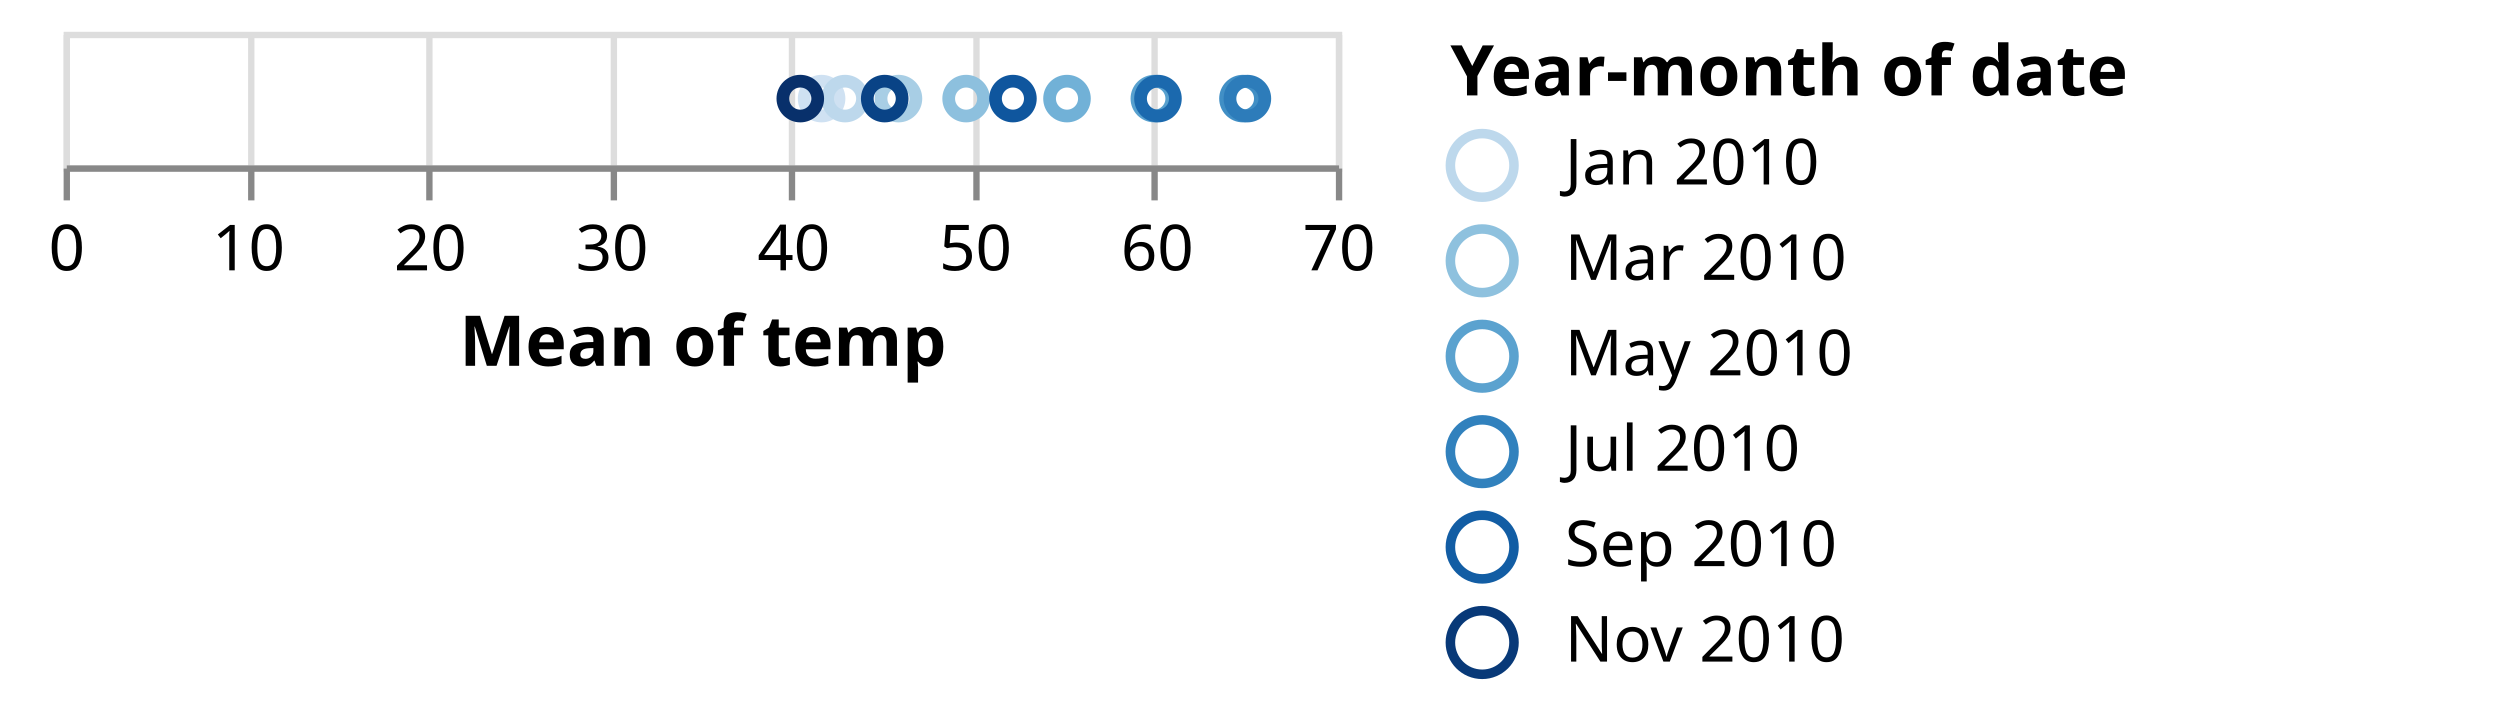
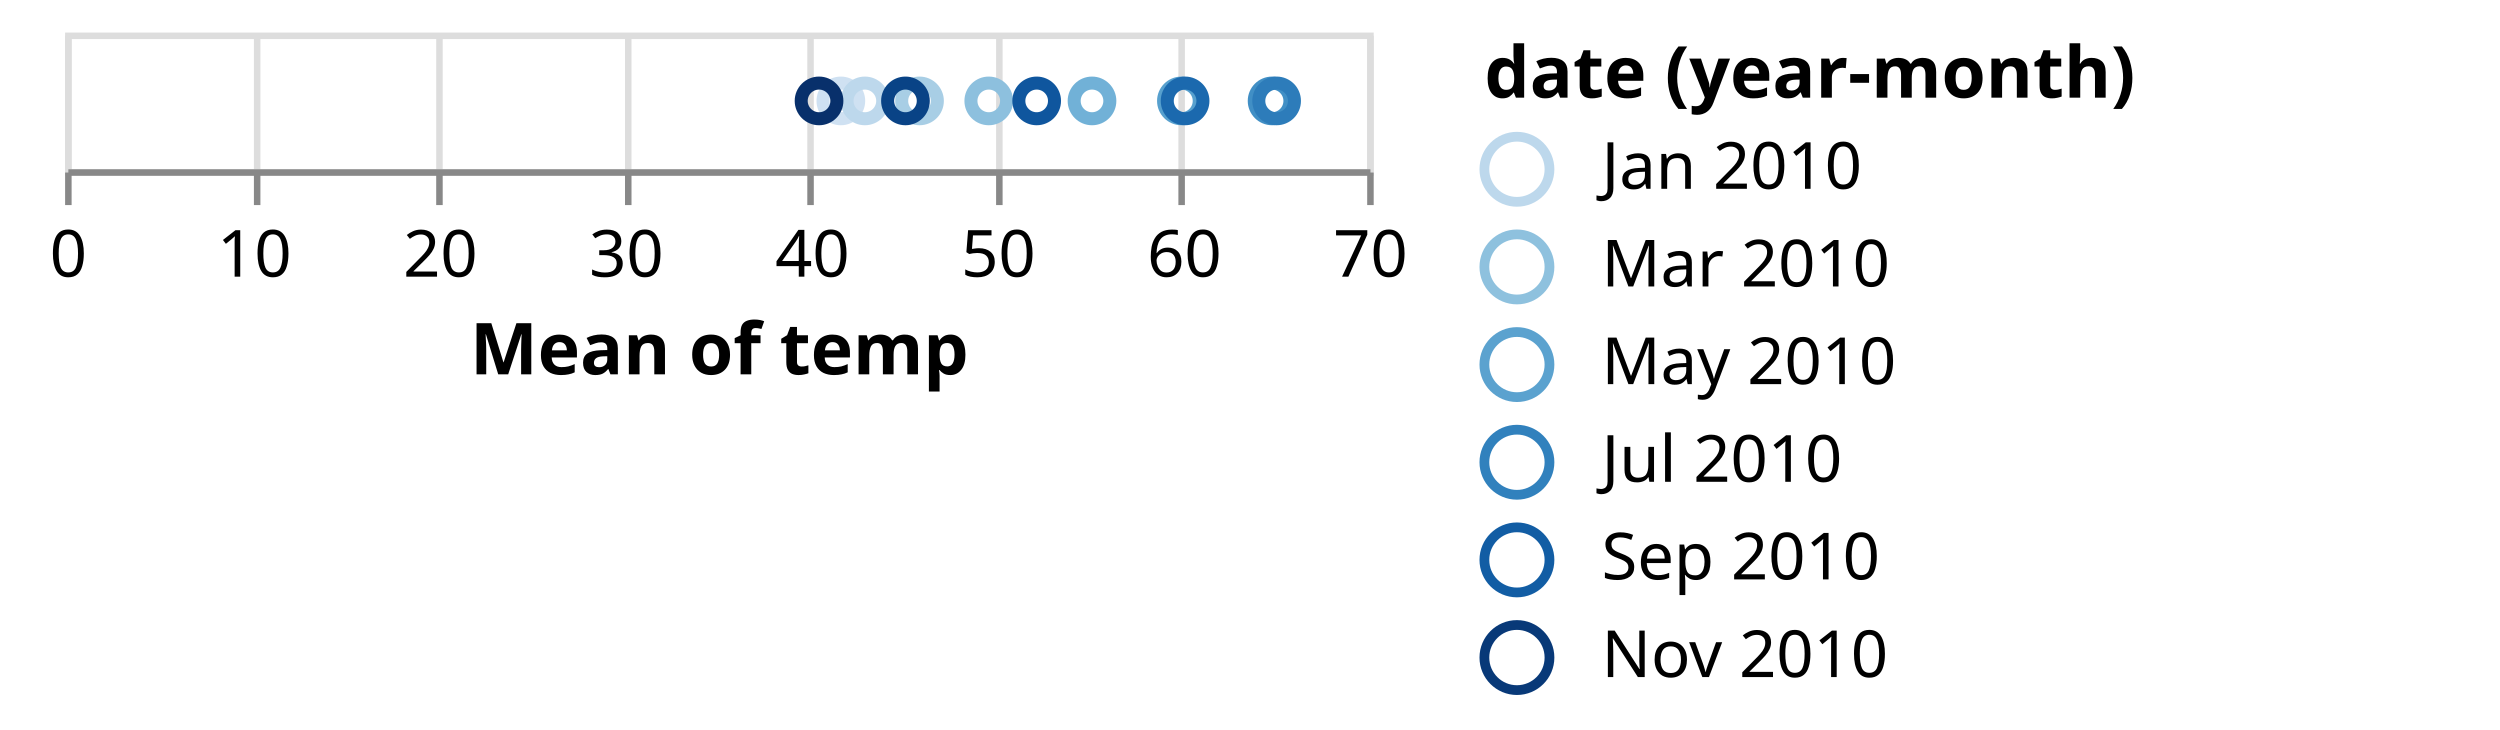
- <svg xmlns="http://www.w3.org/2000/svg" class="marks" width="393" height="112" viewBox="0 0 393 112" version="1.1">
+ <svg xmlns="http://www.w3.org/2000/svg" class="marks" width="384" height="112" viewBox="0 0 384 112" version="1.1">
  <g transform="translate(10,5)">
    <g class="mark-group role-frame root">
      <g transform="translate(0,0)">
        <path class="background" d="M0.5,0.5h200v21h-200Z" style="fill: transparent; stroke: #ddd;" />
        <g>
          <g class="mark-group role-axis">
            <g transform="translate(0.5,21.5)">
              <path class="background" d="M0,0h0v0h0Z" style="pointer-events: none; fill: none;" />
              <g>
                <g class="mark-rule role-axis-grid" style="pointer-events: none;">
                  <line transform="translate(0,0)" x2="0" y2="-21" style="fill: none; stroke: #ddd; stroke-width: 1; stroke-dasharray: ; opacity: 1;" />
                  <line transform="translate(29,0)" x2="0" y2="-21" style="fill: none; stroke: #ddd; stroke-width: 1; stroke-dasharray: ; opacity: 1;" />
                  <line transform="translate(57,0)" x2="0" y2="-21" style="fill: none; stroke: #ddd; stroke-width: 1; stroke-dasharray: ; opacity: 1;" />
                  <line transform="translate(86,0)" x2="0" y2="-21" style="fill: none; stroke: #ddd; stroke-width: 1; stroke-dasharray: ; opacity: 1;" />
                  <line transform="translate(114,0)" x2="0" y2="-21" style="fill: none; stroke: #ddd; stroke-width: 1; stroke-dasharray: ; opacity: 1;" />
                  <line transform="translate(143,0)" x2="0" y2="-21" style="fill: none; stroke: #ddd; stroke-width: 1; stroke-dasharray: ; opacity: 1;" />
                  <line transform="translate(171,0)" x2="0" y2="-21" style="fill: none; stroke: #ddd; stroke-width: 1; stroke-dasharray: ; opacity: 1;" />
                  <line transform="translate(200,0)" x2="0" y2="-21" style="fill: none; stroke: #ddd; stroke-width: 1; stroke-dasharray: ; opacity: 1;" />
                </g>
              </g>
            </g>
          </g>
          <g class="mark-symbol role-mark marks">
            <path transform="translate(119.1544,10.5)" d="M2.739,0A2.739,2.739,0,1,1,-2.739,0A2.739,2.739,0,1,1,2.739,0" style="fill: transparent; stroke: rgb(207, 225, 242); stroke-width: 2;" />
            <path transform="translate(122.8457,10.5)" d="M2.739,0A2.739,2.739,0,1,1,-2.739,0A2.739,2.739,0,1,1,2.739,0" style="fill: transparent; stroke: rgb(189, 216, 236); stroke-width: 2;" />
            <path transform="translate(131.2375,10.5)" d="M2.739,0A2.739,2.739,0,1,1,-2.739,0A2.739,2.739,0,1,1,2.739,0" style="fill: transparent; stroke: rgb(168, 206, 229); stroke-width: 2;" />
            <path transform="translate(141.8742,10.5)" d="M2.739,0A2.739,2.739,0,1,1,-2.739,0A2.739,2.739,0,1,1,2.739,0" style="fill: transparent; stroke: rgb(141, 192, 222); stroke-width: 2;" />
            <path transform="translate(157.7323,10.5)" d="M2.739,0A2.739,2.739,0,1,1,-2.739,0A2.739,2.739,0,1,1,2.739,0" style="fill: transparent; stroke: rgb(113, 177, 215); stroke-width: 2;" />
            <path transform="translate(171.4623,10.5)" d="M2.739,0A2.739,2.739,0,1,1,-2.739,0A2.739,2.739,0,1,1,2.739,0" style="fill: transparent; stroke: rgb(87, 160, 206); stroke-width: 2;" />
            <path transform="translate(185.3932,10.5)" d="M2.739,0A2.739,2.739,0,1,1,-2.739,0A2.739,2.739,0,1,1,2.739,0" style="fill: transparent; stroke: rgb(65, 143, 197); stroke-width: 2;" />
            <path transform="translate(186.0891,10.5)" d="M2.739,0A2.739,2.739,0,1,1,-2.739,0A2.739,2.739,0,1,1,2.739,0" style="fill: transparent; stroke: rgb(45, 124, 186); stroke-width: 2;" />
            <path transform="translate(172.0321,10.5)" d="M2.739,0A2.739,2.739,0,1,1,-2.739,0A2.739,2.739,0,1,1,2.739,0" style="fill: transparent; stroke: rgb(27, 105, 174); stroke-width: 2;" />
            <path transform="translate(149.2331,10.5)" d="M2.739,0A2.739,2.739,0,1,1,-2.739,0A2.739,2.739,0,1,1,2.739,0" style="fill: transparent; stroke: rgb(15, 86, 158); stroke-width: 2;" />
            <path transform="translate(129.0782,10.5)" d="M2.739,0A2.739,2.739,0,1,1,-2.739,0A2.739,2.739,0,1,1,2.739,0" style="fill: transparent; stroke: rgb(9, 67, 134); stroke-width: 2;" />
            <path transform="translate(115.8053,10.5)" d="M2.739,0A2.739,2.739,0,1,1,-2.739,0A2.739,2.739,0,1,1,2.739,0" style="fill: transparent; stroke: rgb(8, 48, 107); stroke-width: 2;" />
          </g>
          <g class="mark-group role-legend">
            <g transform="translate(218,0)">
-               <path class="background" d="M0,0h160v102h-160Z" style="pointer-events: none; fill: none;" />
+               <path class="background" d="M0,0h151v102h-151Z" style="pointer-events: none; fill: none;" />
              <g>
                <g class="mark-group role-legend-entry">
                  <g transform="translate(0,16)">
                    <path class="background" d="M0,0h0v0h0Z" style="pointer-events: none; fill: none;" />
                    <g>
                      <g class="mark-symbol role-legend-symbol" style="pointer-events: none;">
                        <path transform="translate(5,5)" d="M5,0A5,5,0,1,1,-5,0A5,5,0,1,1,5,0" style="fill: transparent; stroke: rgb(189, 216, 236); stroke-width: 1.5; opacity: 1;" />
                        <path transform="translate(5,20)" d="M5,0A5,5,0,1,1,-5,0A5,5,0,1,1,5,0" style="fill: transparent; stroke: rgb(142, 193, 222); stroke-width: 1.5; opacity: 1;" />
                        <path transform="translate(5,35)" d="M5,0A5,5,0,1,1,-5,0A5,5,0,1,1,5,0" style="fill: transparent; stroke: rgb(91, 162, 207); stroke-width: 1.5; opacity: 1;" />
                        <path transform="translate(5,50)" d="M5,0A5,5,0,1,1,-5,0A5,5,0,1,1,5,0" style="fill: transparent; stroke: rgb(49, 129, 189); stroke-width: 1.5; opacity: 1;" />
                        <path transform="translate(5,65)" d="M5,0A5,5,0,1,1,-5,0A5,5,0,1,1,5,0" style="fill: transparent; stroke: rgb(18, 93, 164); stroke-width: 1.5; opacity: 1;" />
                        <path transform="translate(5,80)" d="M5,0A5,5,0,1,1,-5,0A5,5,0,1,1,5,0" style="fill: transparent; stroke: rgb(8, 57, 120); stroke-width: 1.5; opacity: 1;" />
                      </g>
                      <g class="mark-text role-legend-label" style="pointer-events: none;">
                        <text text-anchor="start" transform="translate(18,8)" style="font: 10px sans-serif; fill: #000; opacity: 1;">Jan 2010</text>
                        <text text-anchor="start" transform="translate(18,23)" style="font: 10px sans-serif; fill: #000; opacity: 1;">Mar 2010</text>
                        <text text-anchor="start" transform="translate(18,38)" style="font: 10px sans-serif; fill: #000; opacity: 1;">May 2010</text>
                        <text text-anchor="start" transform="translate(18,53)" style="font: 10px sans-serif; fill: #000; opacity: 1;">Jul 2010</text>
                        <text text-anchor="start" transform="translate(18,68)" style="font: 10px sans-serif; fill: #000; opacity: 1;">Sep 2010</text>
                        <text text-anchor="start" transform="translate(18,83)" style="font: 10px sans-serif; fill: #000; opacity: 1;">Nov 2010</text>
                      </g>
                    </g>
                  </g>
                </g>
                <g class="mark-text role-legend-title" style="pointer-events: none;">
-                   <text text-anchor="start" transform="translate(0,10)" style="font: bold 11px sans-serif; fill: #000; opacity: 1;">Year-month of date</text>
+                   <text text-anchor="start" transform="translate(0,10)" style="font: bold 11px sans-serif; fill: #000; opacity: 1;">date (year-month)</text>
                </g>
              </g>
            </g>
          </g>
          <g class="mark-group role-axis">
            <g transform="translate(0.5,21.5)">
              <path class="background" d="M0,0h0v0h0Z" style="pointer-events: none; fill: none;" />
              <g>
                <g class="mark-rule role-axis-tick" style="pointer-events: none;">
                  <line transform="translate(0,0)" x2="0" y2="5" style="fill: none; stroke: #888; stroke-width: 1; opacity: 1;" />
                  <line transform="translate(29,0)" x2="0" y2="5" style="fill: none; stroke: #888; stroke-width: 1; opacity: 1;" />
                  <line transform="translate(57,0)" x2="0" y2="5" style="fill: none; stroke: #888; stroke-width: 1; opacity: 1;" />
                  <line transform="translate(86,0)" x2="0" y2="5" style="fill: none; stroke: #888; stroke-width: 1; opacity: 1;" />
                  <line transform="translate(114,0)" x2="0" y2="5" style="fill: none; stroke: #888; stroke-width: 1; opacity: 1;" />
                  <line transform="translate(143,0)" x2="0" y2="5" style="fill: none; stroke: #888; stroke-width: 1; opacity: 1;" />
                  <line transform="translate(171,0)" x2="0" y2="5" style="fill: none; stroke: #888; stroke-width: 1; opacity: 1;" />
                  <line transform="translate(200,0)" x2="0" y2="5" style="fill: none; stroke: #888; stroke-width: 1; opacity: 1;" />
                </g>
                <g class="mark-text role-axis-label" style="pointer-events: none;">
                  <text text-anchor="middle" transform="translate(0,16)" style="font: 10px sans-serif; fill: #000; opacity: 1;">0</text>
                  <text text-anchor="middle" transform="translate(28.57143,16)" style="font: 10px sans-serif; fill: #000; opacity: 1;">10</text>
                  <text text-anchor="middle" transform="translate(57.14286,16)" style="font: 10px sans-serif; fill: #000; opacity: 1;">20</text>
                  <text text-anchor="middle" transform="translate(85.71429,16)" style="font: 10px sans-serif; fill: #000; opacity: 1;">30</text>
                  <text text-anchor="middle" transform="translate(114.2857,16)" style="font: 10px sans-serif; fill: #000; opacity: 1;">40</text>
                  <text text-anchor="middle" transform="translate(142.8571,16)" style="font: 10px sans-serif; fill: #000; opacity: 1;">50</text>
                  <text text-anchor="middle" transform="translate(171.4286,16)" style="font: 10px sans-serif; fill: #000; opacity: 1;">60</text>
                  <text text-anchor="middle" transform="translate(200,16)" style="font: 10px sans-serif; fill: #000; opacity: 1;">70</text>
                </g>
                <g class="mark-rule role-axis-domain" style="pointer-events: none;">
                  <line transform="translate(0,0)" x2="200" y2="0" style="fill: none; stroke: #888; stroke-width: 1; opacity: 1;" />
                </g>
                <g class="mark-text role-axis-title" style="pointer-events: none;">
                  <text text-anchor="middle" transform="translate(100,31)" style="font: bold 11px sans-serif; fill: #000; opacity: 1;">Mean of temp</text>
                </g>
              </g>
            </g>
          </g>
        </g>
      </g>
    </g>
  </g>
</svg>
